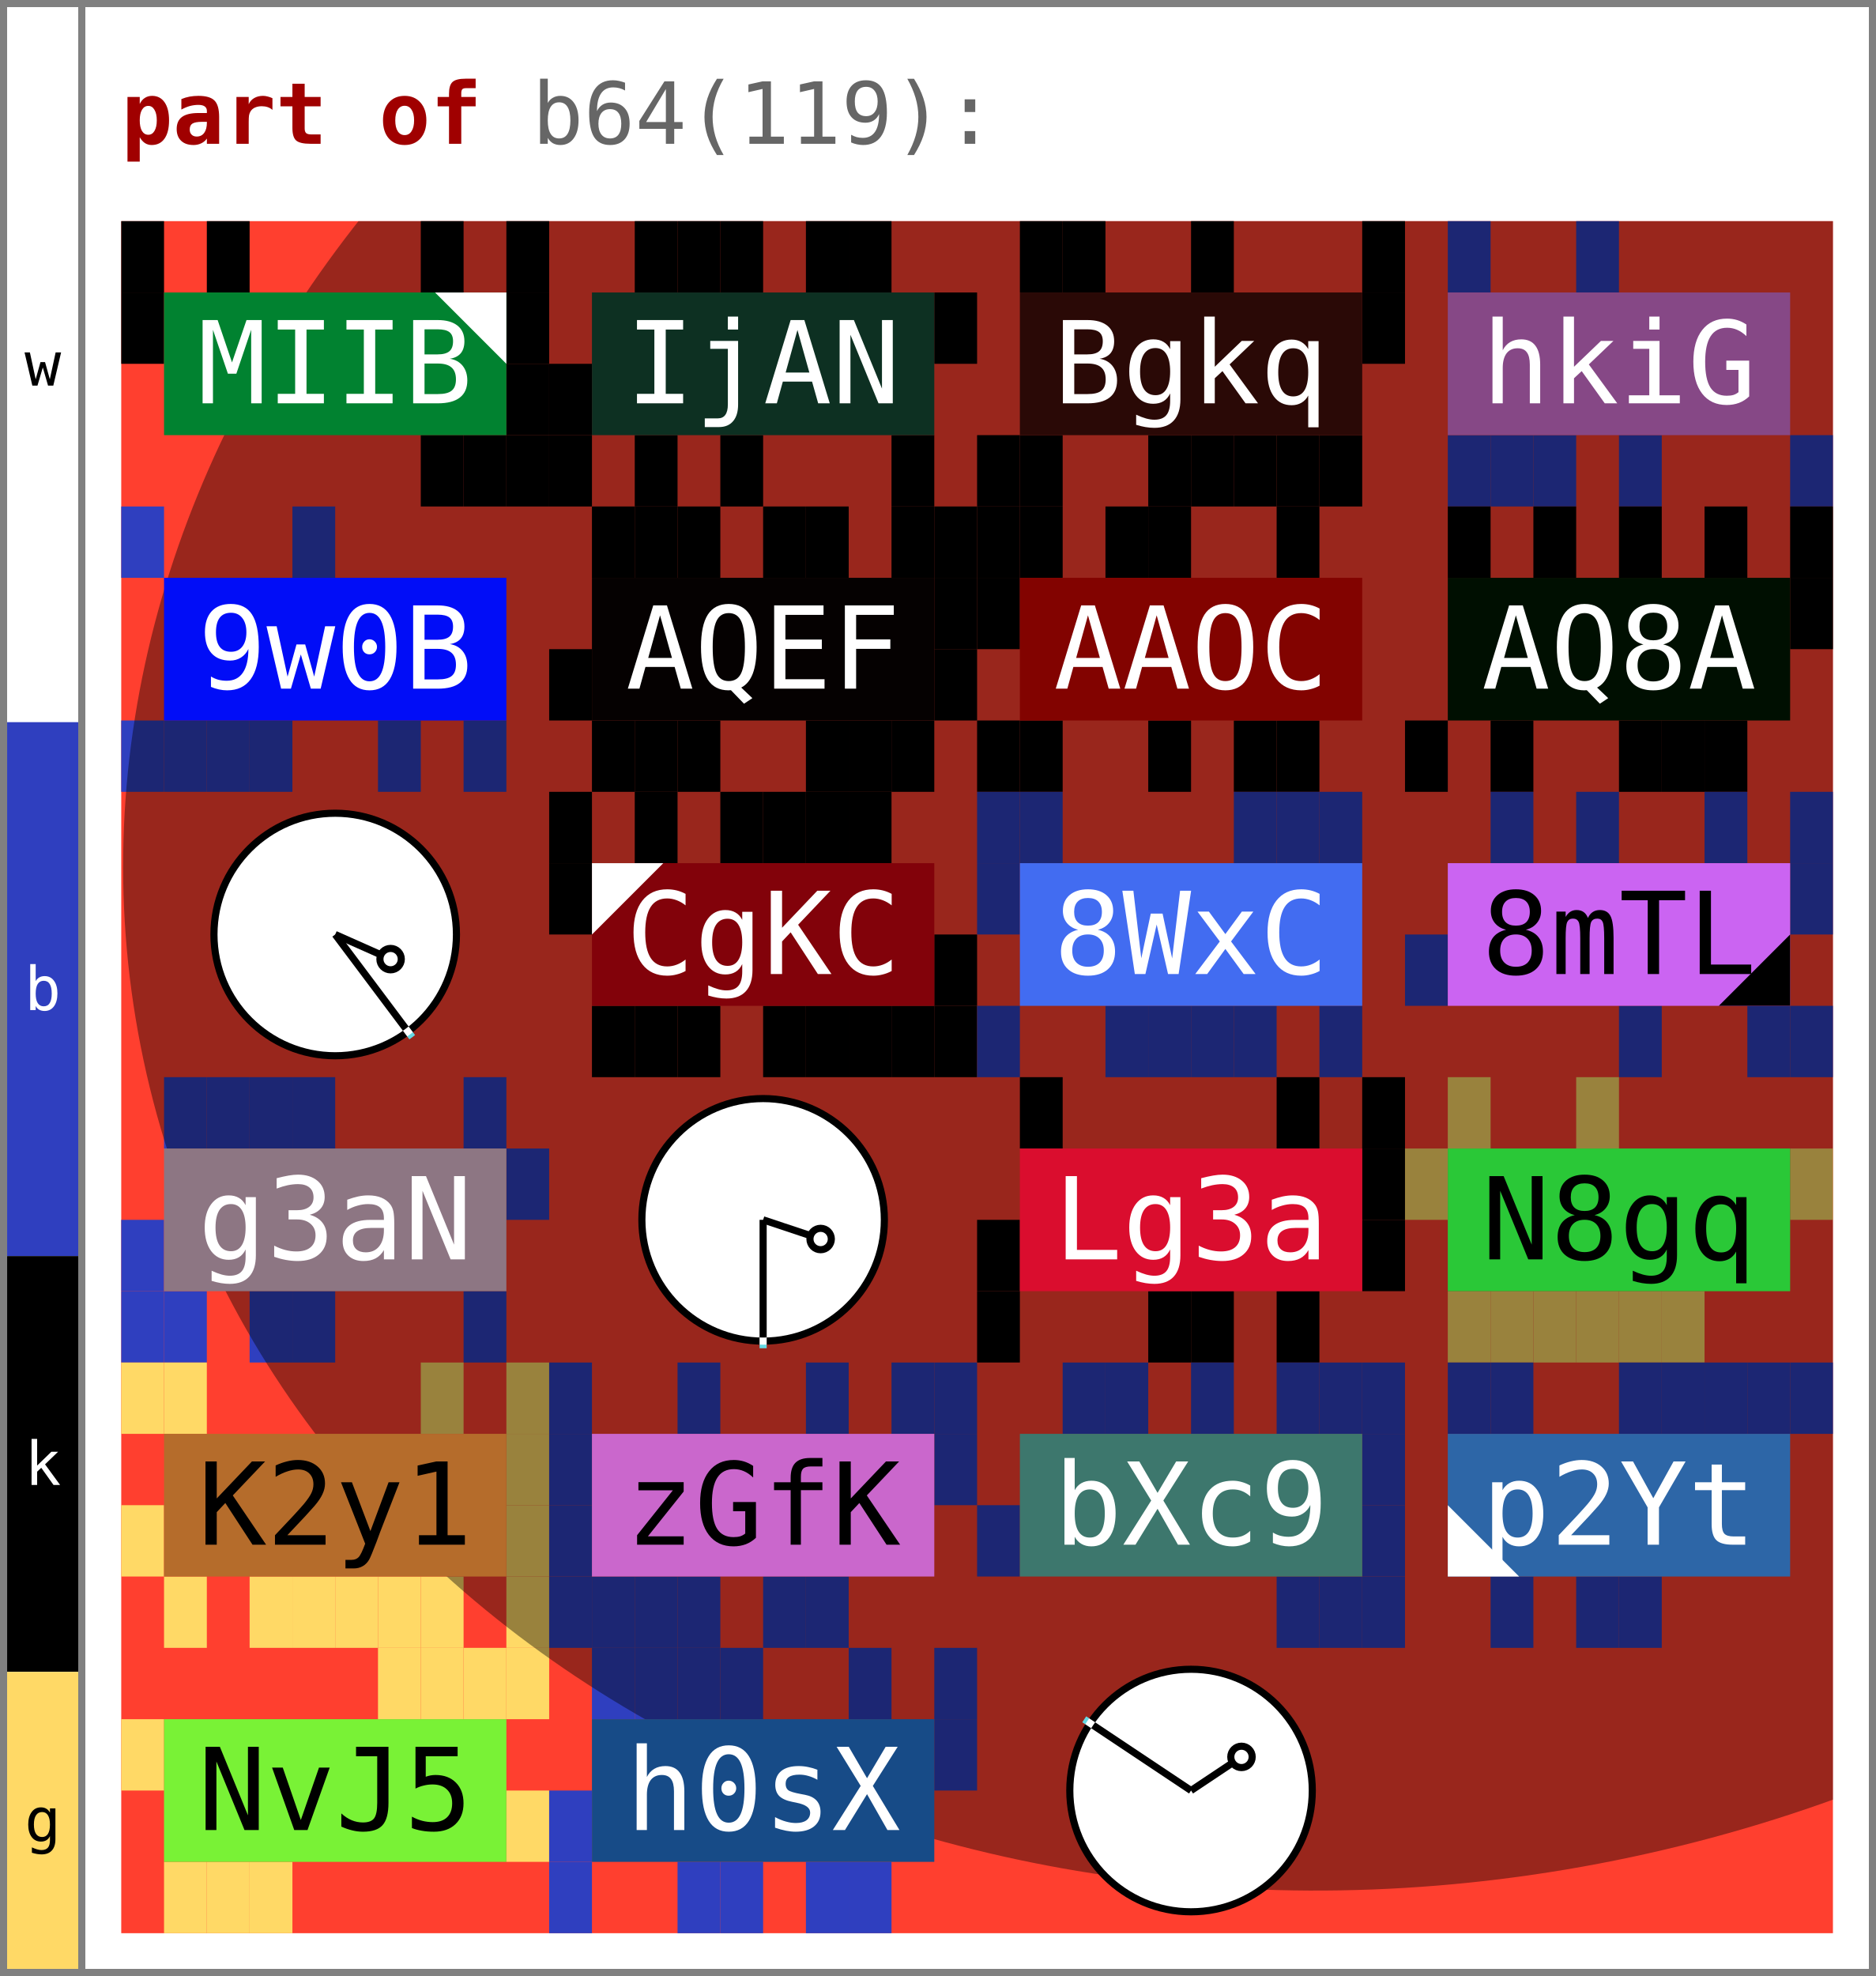
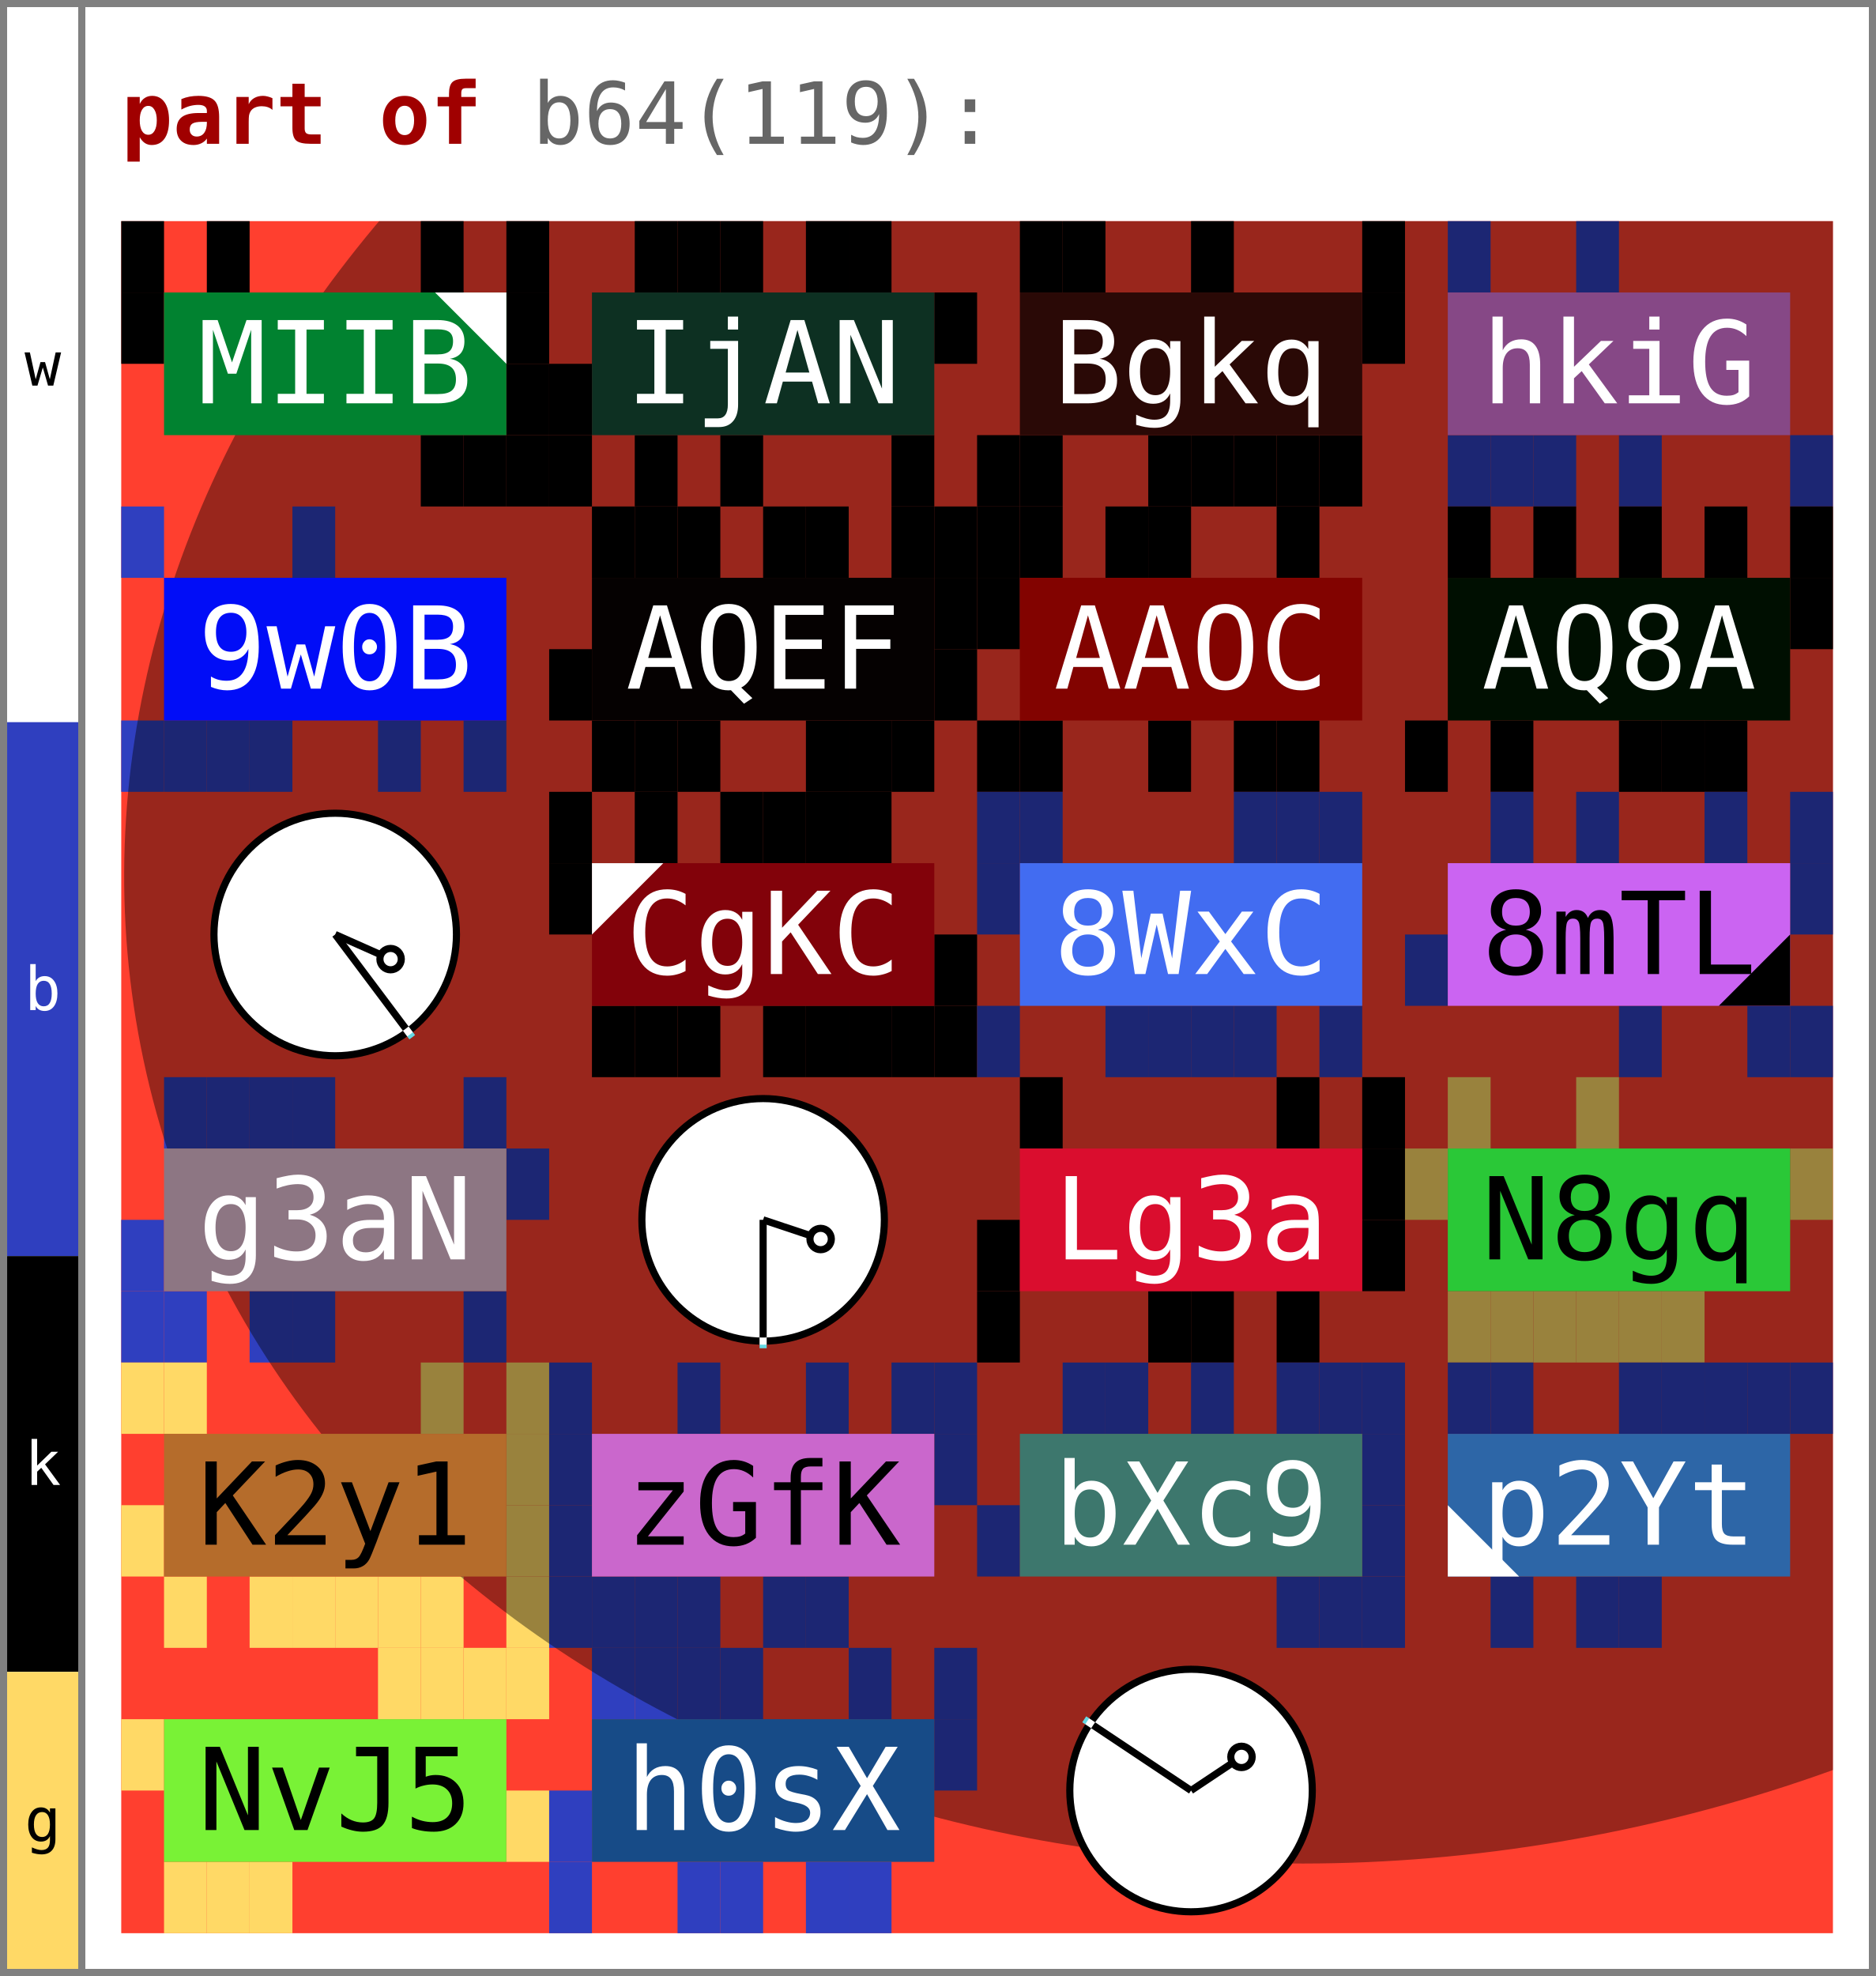
- <svg xmlns="http://www.w3.org/2000/svg" width="263.0" height="277.0" viewBox="0 0 263.0 277.0" data-entviz-version="v5" data-input-bytes="119" data-cols="4" data-rows="6" data-truncated="true">
+ <svg xmlns="http://www.w3.org/2000/svg" width="263.0" height="277.0" viewBox="0 0 263.0 277.0" data-entviz-version="v5" data-entviz-lib="0.5.0" data-input-bytes="119" data-cols="4" data-rows="6" data-truncated="true">
  <defs>
    <clipPath id="grid-clip-807e856a24dc33e6-4x6">
      <rect x="17.0" y="31.0" width="240.0" height="240.0" />
    </clipPath>
  </defs>
  <rect x="0" y="0" width="263.0" height="277.0" fill="#ffffff" />
  <g data-channel="grid">
    <rect x="17.0" y="31.0" width="240.0" height="240.0" fill="#ff3f2f" />
    <g>
      <rect x="17.0" y="31.0" width="6.0" height="10.0" fill="#000000" />
      <rect x="29.0" y="31.0" width="6.0" height="10.0" fill="#000000" />
      <rect x="59.0" y="31.0" width="6.0" height="10.0" fill="#000000" />
      <rect x="71.0" y="31.0" width="6.0" height="10.0" fill="#000000" />
      <rect x="71.0" y="41.0" width="6.0" height="10.0" fill="#000000" />
      <rect x="71.0" y="51.0" width="6.0" height="10.0" fill="#000000" />
      <rect x="71.0" y="61.0" width="6.0" height="10.0" fill="#000000" />
      <rect x="65.0" y="61.0" width="6.0" height="10.0" fill="#000000" />
      <rect x="59.0" y="61.0" width="6.0" height="10.0" fill="#000000" />
      <rect x="17.0" y="41.0" width="6.0" height="10.0" fill="#000000" />
      <rect x="89.0" y="31.0" width="6.0" height="10.0" fill="#000000" />
      <rect x="95.0" y="31.0" width="6.0" height="10.0" fill="#000000" />
      <rect x="101.0" y="31.0" width="6.0" height="10.0" fill="#000000" />
      <rect x="113.0" y="31.0" width="6.0" height="10.0" fill="#000000" />
      <rect x="119.0" y="31.0" width="6.0" height="10.0" fill="#000000" />
      <rect x="131.0" y="41.0" width="6.0" height="10.0" fill="#000000" />
      <rect x="125.0" y="61.0" width="6.0" height="10.0" fill="#000000" />
      <rect x="101.0" y="61.0" width="6.0" height="10.0" fill="#000000" />
      <rect x="89.0" y="61.0" width="6.0" height="10.0" fill="#000000" />
      <rect x="77.0" y="61.0" width="6.0" height="10.0" fill="#000000" />
      <rect x="77.0" y="51.0" width="6.0" height="10.0" fill="#000000" />
      <rect x="143.0" y="31.0" width="6.0" height="10.0" fill="#000000" />
      <rect x="149.0" y="31.0" width="6.0" height="10.0" fill="#000000" />
      <rect x="167.0" y="31.0" width="6.0" height="10.0" fill="#000000" />
      <rect x="191.0" y="31.0" width="6.0" height="10.0" fill="#000000" />
      <rect x="191.0" y="41.0" width="6.0" height="10.0" fill="#000000" />
      <rect x="185.0" y="61.0" width="6.0" height="10.0" fill="#000000" />
      <rect x="179.0" y="61.0" width="6.0" height="10.0" fill="#000000" />
      <rect x="173.0" y="61.0" width="6.0" height="10.0" fill="#000000" />
      <rect x="167.0" y="61.0" width="6.0" height="10.0" fill="#000000" />
      <rect x="161.0" y="61.0" width="6.0" height="10.0" fill="#000000" />
      <rect x="143.0" y="61.0" width="6.0" height="10.0" fill="#000000" />
      <rect x="137.0" y="61.0" width="6.0" height="10.0" fill="#000000" />
      <rect x="203.0" y="31.0" width="6.0" height="10.0" fill="#2f3fbf" />
      <rect x="221.0" y="31.0" width="6.0" height="10.0" fill="#2f3fbf" />
      <rect x="251.0" y="61.0" width="6.0" height="10.0" fill="#2f3fbf" />
      <rect x="227.0" y="61.0" width="6.0" height="10.0" fill="#2f3fbf" />
      <rect x="215.0" y="61.0" width="6.0" height="10.0" fill="#2f3fbf" />
      <rect x="209.0" y="61.0" width="6.0" height="10.0" fill="#2f3fbf" />
      <rect x="203.0" y="61.0" width="6.0" height="10.0" fill="#2f3fbf" />
      <rect x="17.0" y="71.0" width="6.0" height="10.0" fill="#2f3fbf" />
      <rect x="41.0" y="71.0" width="6.0" height="10.0" fill="#2f3fbf" />
      <rect x="65.0" y="101.0" width="6.0" height="10.0" fill="#2f3fbf" />
      <rect x="53.0" y="101.0" width="6.0" height="10.0" fill="#2f3fbf" />
      <rect x="35.0" y="101.0" width="6.0" height="10.0" fill="#2f3fbf" />
      <rect x="29.0" y="101.0" width="6.0" height="10.0" fill="#2f3fbf" />
      <rect x="23.0" y="101.0" width="6.0" height="10.0" fill="#2f3fbf" />
      <rect x="17.0" y="101.0" width="6.0" height="10.0" fill="#2f3fbf" />
      <rect x="83.0" y="71.0" width="6.0" height="10.0" fill="#000000" />
      <rect x="89.0" y="71.0" width="6.0" height="10.0" fill="#000000" />
      <rect x="95.0" y="71.0" width="6.0" height="10.0" fill="#000000" />
      <rect x="107.0" y="71.0" width="6.0" height="10.0" fill="#000000" />
      <rect x="113.0" y="71.0" width="6.0" height="10.0" fill="#000000" />
      <rect x="125.0" y="71.0" width="6.0" height="10.0" fill="#000000" />
      <rect x="131.0" y="71.0" width="6.0" height="10.0" fill="#000000" />
      <rect x="131.0" y="81.0" width="6.0" height="10.0" fill="#000000" />
      <rect x="131.0" y="91.0" width="6.0" height="10.0" fill="#000000" />
      <rect x="125.0" y="101.0" width="6.0" height="10.0" fill="#000000" />
      <rect x="119.0" y="101.0" width="6.0" height="10.0" fill="#000000" />
      <rect x="113.0" y="101.0" width="6.0" height="10.0" fill="#000000" />
      <rect x="95.0" y="101.0" width="6.0" height="10.0" fill="#000000" />
      <rect x="89.0" y="101.0" width="6.0" height="10.0" fill="#000000" />
      <rect x="83.0" y="101.0" width="6.0" height="10.0" fill="#000000" />
      <rect x="77.0" y="91.0" width="6.0" height="10.0" fill="#000000" />
      <rect x="137.0" y="71.0" width="6.0" height="10.0" fill="#000000" />
      <rect x="143.0" y="71.0" width="6.0" height="10.0" fill="#000000" />
      <rect x="155.0" y="71.0" width="6.0" height="10.0" fill="#000000" />
      <rect x="161.0" y="71.0" width="6.0" height="10.0" fill="#000000" />
      <rect x="179.0" y="71.0" width="6.0" height="10.0" fill="#000000" />
      <rect x="179.0" y="101.0" width="6.0" height="10.0" fill="#000000" />
      <rect x="173.0" y="101.0" width="6.0" height="10.0" fill="#000000" />
      <rect x="161.0" y="101.0" width="6.0" height="10.0" fill="#000000" />
      <rect x="143.0" y="101.0" width="6.0" height="10.0" fill="#000000" />
      <rect x="137.0" y="101.0" width="6.0" height="10.0" fill="#000000" />
      <rect x="137.0" y="81.0" width="6.0" height="10.0" fill="#000000" />
      <rect x="203.0" y="71.0" width="6.0" height="10.0" fill="#000000" />
      <rect x="215.0" y="71.0" width="6.0" height="10.0" fill="#000000" />
      <rect x="227.0" y="71.0" width="6.0" height="10.0" fill="#000000" />
      <rect x="239.0" y="71.0" width="6.0" height="10.0" fill="#000000" />
      <rect x="251.0" y="71.0" width="6.0" height="10.0" fill="#000000" />
      <rect x="251.0" y="81.0" width="6.0" height="10.0" fill="#000000" />
      <rect x="239.0" y="101.0" width="6.0" height="10.0" fill="#000000" />
      <rect x="233.0" y="101.0" width="6.0" height="10.0" fill="#000000" />
      <rect x="227.0" y="101.0" width="6.0" height="10.0" fill="#000000" />
      <rect x="209.0" y="101.0" width="6.0" height="10.0" fill="#000000" />
      <rect x="197.0" y="101.0" width="6.0" height="10.0" fill="#000000" />
      <rect x="77.0" y="111.0" width="6.0" height="10.0" fill="#000000" />
      <rect x="89.0" y="111.0" width="6.0" height="10.0" fill="#000000" />
      <rect x="101.0" y="111.0" width="6.0" height="10.0" fill="#000000" />
      <rect x="107.0" y="111.0" width="6.0" height="10.0" fill="#000000" />
      <rect x="113.0" y="111.0" width="6.0" height="10.0" fill="#000000" />
      <rect x="119.0" y="111.0" width="6.0" height="10.0" fill="#000000" />
      <rect x="131.0" y="131.0" width="6.0" height="10.0" fill="#000000" />
      <rect x="131.0" y="141.0" width="6.0" height="10.0" fill="#000000" />
      <rect x="125.0" y="141.0" width="6.0" height="10.0" fill="#000000" />
      <rect x="119.0" y="141.0" width="6.0" height="10.0" fill="#000000" />
      <rect x="113.0" y="141.0" width="6.0" height="10.0" fill="#000000" />
      <rect x="107.0" y="141.0" width="6.0" height="10.0" fill="#000000" />
      <rect x="95.0" y="141.0" width="6.0" height="10.0" fill="#000000" />
      <rect x="89.0" y="141.0" width="6.0" height="10.0" fill="#000000" />
      <rect x="83.0" y="141.0" width="6.0" height="10.0" fill="#000000" />
      <rect x="77.0" y="121.0" width="6.0" height="10.0" fill="#000000" />
      <rect x="137.0" y="111.0" width="6.0" height="10.0" fill="#2f3fbf" />
      <rect x="143.0" y="111.0" width="6.0" height="10.0" fill="#2f3fbf" />
      <rect x="173.0" y="111.0" width="6.0" height="10.0" fill="#2f3fbf" />
      <rect x="179.0" y="111.0" width="6.0" height="10.0" fill="#2f3fbf" />
      <rect x="185.0" y="111.0" width="6.0" height="10.0" fill="#2f3fbf" />
      <rect x="185.0" y="141.0" width="6.0" height="10.0" fill="#2f3fbf" />
      <rect x="173.0" y="141.0" width="6.0" height="10.0" fill="#2f3fbf" />
      <rect x="167.0" y="141.0" width="6.0" height="10.0" fill="#2f3fbf" />
      <rect x="161.0" y="141.0" width="6.0" height="10.0" fill="#2f3fbf" />
      <rect x="155.0" y="141.0" width="6.0" height="10.0" fill="#2f3fbf" />
      <rect x="137.0" y="141.0" width="6.0" height="10.0" fill="#2f3fbf" />
      <rect x="137.0" y="121.0" width="6.0" height="10.0" fill="#2f3fbf" />
      <rect x="209.0" y="111.0" width="6.0" height="10.0" fill="#2f3fbf" />
      <rect x="221.0" y="111.0" width="6.0" height="10.0" fill="#2f3fbf" />
      <rect x="239.0" y="111.0" width="6.0" height="10.0" fill="#2f3fbf" />
      <rect x="251.0" y="111.0" width="6.0" height="10.0" fill="#2f3fbf" />
      <rect x="251.0" y="121.0" width="6.0" height="10.0" fill="#2f3fbf" />
      <rect x="251.0" y="141.0" width="6.0" height="10.0" fill="#2f3fbf" />
      <rect x="245.0" y="141.0" width="6.0" height="10.0" fill="#2f3fbf" />
      <rect x="227.0" y="141.0" width="6.0" height="10.0" fill="#2f3fbf" />
      <rect x="197.0" y="131.0" width="6.0" height="10.0" fill="#2f3fbf" />
      <rect x="23.0" y="151.0" width="6.0" height="10.0" fill="#2f3fbf" />
      <rect x="29.0" y="151.0" width="6.0" height="10.0" fill="#2f3fbf" />
      <rect x="35.0" y="151.0" width="6.0" height="10.0" fill="#2f3fbf" />
      <rect x="41.0" y="151.0" width="6.0" height="10.0" fill="#2f3fbf" />
      <rect x="65.0" y="151.0" width="6.0" height="10.0" fill="#2f3fbf" />
      <rect x="71.0" y="161.0" width="6.0" height="10.0" fill="#2f3fbf" />
      <rect x="65.0" y="181.0" width="6.0" height="10.0" fill="#2f3fbf" />
      <rect x="41.0" y="181.0" width="6.0" height="10.0" fill="#2f3fbf" />
      <rect x="35.0" y="181.0" width="6.0" height="10.0" fill="#2f3fbf" />
      <rect x="23.0" y="181.0" width="6.0" height="10.0" fill="#2f3fbf" />
      <rect x="17.0" y="181.0" width="6.0" height="10.0" fill="#2f3fbf" />
      <rect x="17.0" y="171.0" width="6.0" height="10.0" fill="#2f3fbf" />
      <rect x="143.0" y="151.0" width="6.0" height="10.0" fill="#000000" />
      <rect x="179.0" y="151.0" width="6.0" height="10.0" fill="#000000" />
      <rect x="191.0" y="151.0" width="6.0" height="10.0" fill="#000000" />
      <rect x="191.0" y="161.0" width="6.0" height="10.0" fill="#000000" />
      <rect x="191.0" y="171.0" width="6.0" height="10.0" fill="#000000" />
      <rect x="179.0" y="181.0" width="6.0" height="10.0" fill="#000000" />
      <rect x="167.0" y="181.0" width="6.0" height="10.0" fill="#000000" />
      <rect x="161.0" y="181.0" width="6.0" height="10.0" fill="#000000" />
      <rect x="137.0" y="181.0" width="6.0" height="10.0" fill="#000000" />
      <rect x="137.0" y="171.0" width="6.0" height="10.0" fill="#000000" />
      <rect x="203.0" y="151.0" width="6.0" height="10.0" fill="#ffd966" />
      <rect x="221.0" y="151.0" width="6.0" height="10.0" fill="#ffd966" />
      <rect x="251.0" y="161.0" width="6.0" height="10.0" fill="#ffd966" />
      <rect x="233.0" y="181.0" width="6.0" height="10.0" fill="#ffd966" />
      <rect x="227.0" y="181.0" width="6.0" height="10.0" fill="#ffd966" />
      <rect x="221.0" y="181.0" width="6.0" height="10.0" fill="#ffd966" />
      <rect x="215.0" y="181.0" width="6.0" height="10.0" fill="#ffd966" />
      <rect x="209.0" y="181.0" width="6.0" height="10.0" fill="#ffd966" />
      <rect x="203.0" y="181.0" width="6.0" height="10.0" fill="#ffd966" />
      <rect x="197.0" y="161.0" width="6.0" height="10.0" fill="#ffd966" />
      <rect x="17.0" y="191.0" width="6.0" height="10.0" fill="#ffd966" />
      <rect x="23.0" y="191.0" width="6.0" height="10.0" fill="#ffd966" />
      <rect x="59.0" y="191.0" width="6.0" height="10.0" fill="#ffd966" />
      <rect x="71.0" y="191.0" width="6.0" height="10.0" fill="#ffd966" />
      <rect x="71.0" y="201.0" width="6.0" height="10.0" fill="#ffd966" />
      <rect x="71.0" y="211.0" width="6.0" height="10.0" fill="#ffd966" />
      <rect x="71.0" y="221.0" width="6.0" height="10.0" fill="#ffd966" />
      <rect x="59.0" y="221.0" width="6.0" height="10.0" fill="#ffd966" />
      <rect x="53.0" y="221.0" width="6.0" height="10.0" fill="#ffd966" />
      <rect x="47.0" y="221.0" width="6.0" height="10.0" fill="#ffd966" />
      <rect x="41.0" y="221.0" width="6.0" height="10.0" fill="#ffd966" />
      <rect x="35.0" y="221.0" width="6.0" height="10.0" fill="#ffd966" />
      <rect x="23.0" y="221.0" width="6.0" height="10.0" fill="#ffd966" />
      <rect x="17.0" y="211.0" width="6.0" height="10.0" fill="#ffd966" />
      <rect x="77.0" y="191.0" width="6.0" height="10.0" fill="#2f3fbf" />
      <rect x="95.0" y="191.0" width="6.0" height="10.0" fill="#2f3fbf" />
      <rect x="113.0" y="191.0" width="6.0" height="10.0" fill="#2f3fbf" />
      <rect x="125.0" y="191.0" width="6.0" height="10.0" fill="#2f3fbf" />
      <rect x="131.0" y="191.0" width="6.0" height="10.0" fill="#2f3fbf" />
      <rect x="131.0" y="201.0" width="6.0" height="10.0" fill="#2f3fbf" />
      <rect x="113.0" y="221.0" width="6.0" height="10.0" fill="#2f3fbf" />
      <rect x="107.0" y="221.0" width="6.0" height="10.0" fill="#2f3fbf" />
      <rect x="95.0" y="221.0" width="6.0" height="10.0" fill="#2f3fbf" />
      <rect x="89.0" y="221.0" width="6.0" height="10.0" fill="#2f3fbf" />
      <rect x="83.0" y="221.0" width="6.0" height="10.0" fill="#2f3fbf" />
      <rect x="77.0" y="221.0" width="6.0" height="10.0" fill="#2f3fbf" />
      <rect x="77.0" y="211.0" width="6.0" height="10.0" fill="#2f3fbf" />
      <rect x="77.0" y="201.0" width="6.0" height="10.0" fill="#2f3fbf" />
      <rect x="149.0" y="191.0" width="6.0" height="10.0" fill="#2f3fbf" />
      <rect x="155.0" y="191.0" width="6.0" height="10.0" fill="#2f3fbf" />
      <rect x="167.0" y="191.0" width="6.0" height="10.0" fill="#2f3fbf" />
      <rect x="179.0" y="191.0" width="6.0" height="10.0" fill="#2f3fbf" />
      <rect x="185.0" y="191.0" width="6.0" height="10.0" fill="#2f3fbf" />
      <rect x="191.0" y="191.0" width="6.0" height="10.0" fill="#2f3fbf" />
      <rect x="191.0" y="201.0" width="6.0" height="10.0" fill="#2f3fbf" />
      <rect x="191.0" y="211.0" width="6.0" height="10.0" fill="#2f3fbf" />
      <rect x="191.0" y="221.0" width="6.0" height="10.0" fill="#2f3fbf" />
      <rect x="185.0" y="221.0" width="6.0" height="10.0" fill="#2f3fbf" />
      <rect x="179.0" y="221.0" width="6.0" height="10.0" fill="#2f3fbf" />
      <rect x="137.0" y="211.0" width="6.0" height="10.0" fill="#2f3fbf" />
      <rect x="203.0" y="191.0" width="6.0" height="10.0" fill="#2f3fbf" />
      <rect x="209.0" y="191.0" width="6.0" height="10.0" fill="#2f3fbf" />
      <rect x="227.0" y="191.0" width="6.0" height="10.0" fill="#2f3fbf" />
      <rect x="233.0" y="191.0" width="6.0" height="10.0" fill="#2f3fbf" />
      <rect x="239.0" y="191.0" width="6.0" height="10.0" fill="#2f3fbf" />
      <rect x="245.0" y="191.0" width="6.0" height="10.0" fill="#2f3fbf" />
      <rect x="251.0" y="191.0" width="6.0" height="10.0" fill="#2f3fbf" />
      <rect x="227.0" y="221.0" width="6.0" height="10.0" fill="#2f3fbf" />
      <rect x="221.0" y="221.0" width="6.0" height="10.0" fill="#2f3fbf" />
      <rect x="209.0" y="221.0" width="6.0" height="10.0" fill="#2f3fbf" />
      <rect x="53.0" y="231.0" width="6.0" height="10.0" fill="#ffd966" />
      <rect x="59.0" y="231.0" width="6.0" height="10.0" fill="#ffd966" />
      <rect x="65.0" y="231.0" width="6.0" height="10.0" fill="#ffd966" />
      <rect x="71.0" y="231.0" width="6.0" height="10.0" fill="#ffd966" />
      <rect x="71.0" y="251.0" width="6.0" height="10.0" fill="#ffd966" />
      <rect x="35.0" y="261.0" width="6.0" height="10.0" fill="#ffd966" />
      <rect x="29.0" y="261.0" width="6.0" height="10.0" fill="#ffd966" />
      <rect x="23.0" y="261.0" width="6.0" height="10.0" fill="#ffd966" />
      <rect x="17.0" y="241.0" width="6.0" height="10.0" fill="#ffd966" />
      <rect x="83.0" y="231.0" width="6.0" height="10.0" fill="#2f3fbf" />
      <rect x="89.0" y="231.0" width="6.0" height="10.0" fill="#2f3fbf" />
      <rect x="95.0" y="231.0" width="6.0" height="10.0" fill="#2f3fbf" />
      <rect x="101.0" y="231.0" width="6.0" height="10.0" fill="#2f3fbf" />
      <rect x="119.0" y="231.0" width="6.0" height="10.0" fill="#2f3fbf" />
      <rect x="131.0" y="231.0" width="6.0" height="10.0" fill="#2f3fbf" />
      <rect x="131.0" y="241.0" width="6.0" height="10.0" fill="#2f3fbf" />
      <rect x="119.0" y="261.0" width="6.0" height="10.0" fill="#2f3fbf" />
      <rect x="113.0" y="261.0" width="6.0" height="10.0" fill="#2f3fbf" />
      <rect x="101.0" y="261.0" width="6.0" height="10.0" fill="#2f3fbf" />
      <rect x="95.0" y="261.0" width="6.0" height="10.0" fill="#2f3fbf" />
      <rect x="77.0" y="261.0" width="6.0" height="10.0" fill="#2f3fbf" />
      <rect x="77.0" y="251.0" width="6.0" height="10.0" fill="#2f3fbf" />
    </g>
-     <g clip-path="url(#grid-clip-807e856a24dc33e6-4x6)" data-channel="ellipse" data-ellipse-anchor-x="197.0" data-ellipse-anchor-y="111.0" data-ellipse-rx="180.8318915758459" data-ellipse-ry="152.66551326067673" data-ellipse-rotation-deg="168.0">
-       <ellipse cx="197.0" cy="111.0" rx="180.832" ry="152.666" transform="rotate(168.0 197.0 111.0)" fill="#000000" fill-opacity="0.4" />
+     <g clip-path="url(#grid-clip-807e856a24dc33e6-4x6)" data-channel="ellipse" data-ellipse-anchor-x="197.0" data-ellipse-anchor-y="111.0" data-ellipse-rx="180.8318915758459" data-ellipse-ry="148.66551326067673" data-ellipse-rotation-deg="168.0">
+       <ellipse cx="197.0" cy="111.0" rx="180.832" ry="148.666" transform="rotate(168.0 197.0 111.0)" fill="#000000" fill-opacity="0.4" />
    </g>
    <g>
      <g data-channel="cell" data-cell-index="0" data-cell-row="0" data-cell-col="0" data-cell-quartile="2">
        <rect x="23.0" y="41.0" width="48.0" height="20.0" fill="#018230" />
        <text x="47.0" y="51.0" fill="#ffffff" style="font-family: &quot;DejaVu Sans Mono&quot;, &quot;Consolas&quot;, &quot;Menlo&quot;, &quot;Liberation Mono&quot;, monospace; font-size: 16.0px;" text-anchor="middle" dominant-baseline="central">MIIB</text>
        <polygon points="71.0,41.0 61.0,41.0 71.0,51.0" fill="#ffffff" />
      </g>
      <g data-channel="cell" data-cell-index="1" data-cell-row="0" data-cell-col="1">
        <rect x="83.0" y="41.0" width="48.0" height="20.0" fill="#0d3022" />
        <text x="107.0" y="51.0" fill="#ffffff" style="font-family: &quot;DejaVu Sans Mono&quot;, &quot;Consolas&quot;, &quot;Menlo&quot;, &quot;Liberation Mono&quot;, monospace; font-size: 16.0px;" text-anchor="middle" dominant-baseline="central">IjAN</text>
      </g>
      <g data-channel="cell" data-cell-index="2" data-cell-row="0" data-cell-col="2">
        <rect x="143.0" y="41.0" width="48.0" height="20.0" fill="#2a0906" />
        <text x="167.0" y="51.0" fill="#ffffff" style="font-family: &quot;DejaVu Sans Mono&quot;, &quot;Consolas&quot;, &quot;Menlo&quot;, &quot;Liberation Mono&quot;, monospace; font-size: 16.0px;" text-anchor="middle" dominant-baseline="central">Bgkq</text>
      </g>
      <g data-channel="cell" data-cell-index="3" data-cell-row="0" data-cell-col="3">
        <rect x="203.0" y="41.0" width="48.0" height="20.0" fill="#864886" />
        <text x="227.0" y="51.0" fill="#ffffff" style="font-family: &quot;DejaVu Sans Mono&quot;, &quot;Consolas&quot;, &quot;Menlo&quot;, &quot;Liberation Mono&quot;, monospace; font-size: 16.0px;" text-anchor="middle" dominant-baseline="central">hkiG</text>
      </g>
      <g data-channel="cell" data-cell-index="4" data-cell-row="1" data-cell-col="0">
        <rect x="23.0" y="81.0" width="48.0" height="20.0" fill="#010df7" />
        <text x="47.0" y="91.0" fill="#ffffff" style="font-family: &quot;DejaVu Sans Mono&quot;, &quot;Consolas&quot;, &quot;Menlo&quot;, &quot;Liberation Mono&quot;, monospace; font-size: 16.0px;" text-anchor="middle" dominant-baseline="central">9w0B</text>
      </g>
      <g data-channel="cell" data-cell-index="5" data-cell-row="1" data-cell-col="1">
        <rect x="83.0" y="81.0" width="48.0" height="20.0" fill="#050101" />
        <text x="107.0" y="91.0" fill="#ffffff" style="font-family: &quot;DejaVu Sans Mono&quot;, &quot;Consolas&quot;, &quot;Menlo&quot;, &quot;Liberation Mono&quot;, monospace; font-size: 16.0px;" text-anchor="middle" dominant-baseline="central">AQEF</text>
      </g>
      <g data-channel="cell" data-cell-index="6" data-cell-row="1" data-cell-col="2">
        <rect x="143.0" y="81.0" width="48.0" height="20.0" fill="#820300" />
        <text x="167.0" y="91.0" fill="#ffffff" style="font-family: &quot;DejaVu Sans Mono&quot;, &quot;Consolas&quot;, &quot;Menlo&quot;, &quot;Liberation Mono&quot;, monospace; font-size: 16.0px;" text-anchor="middle" dominant-baseline="central">AAOC</text>
      </g>
      <g data-channel="cell" data-cell-index="7" data-cell-row="1" data-cell-col="3">
        <rect x="203.0" y="81.0" width="48.0" height="20.0" fill="#000f01" />
        <text x="227.0" y="91.0" fill="#ffffff" style="font-family: &quot;DejaVu Sans Mono&quot;, &quot;Consolas&quot;, &quot;Menlo&quot;, &quot;Liberation Mono&quot;, monospace; font-size: 16.0px;" text-anchor="middle" dominant-baseline="central">AQ8A</text>
      </g>
      <g data-channel="cell" data-cell-index="8" data-cell-row="2" data-cell-col="0" data-cell-blank="true" data-cell-blank-marker="true">
        <circle cx="47.0" cy="131.0" r="17.0" fill="#ffffff" stroke="#000000" stroke-width="1" />
        <line x1="47.0" y1="131.0" x2="57.8" y2="145.4" stroke="#ffffff" style="mix-blend-mode: difference" stroke-width="1" />
        <line x1="47.0" y1="131.0" x2="54.767" y2="134.452" stroke="#000000" stroke-width="1" />
        <circle cx="54.767" cy="134.452" r="1.5" fill="#ffffff" stroke="#000000" stroke-width="1" />
      </g>
      <g data-channel="cell" data-cell-index="9" data-cell-row="2" data-cell-col="1" data-cell-quartile="1">
        <rect x="83.0" y="121.0" width="48.0" height="20.0" fill="#82020a" />
        <text x="107.0" y="131.0" fill="#ffffff" style="font-family: &quot;DejaVu Sans Mono&quot;, &quot;Consolas&quot;, &quot;Menlo&quot;, &quot;Liberation Mono&quot;, monospace; font-size: 16.0px;" text-anchor="middle" dominant-baseline="central">CgKC</text>
        <polygon points="83.0,121.0 93.0,121.0 83.0,131.0" fill="#ffffff" />
      </g>
      <g data-channel="cell" data-cell-index="10" data-cell-row="2" data-cell-col="2">
        <rect x="143.0" y="121.0" width="48.0" height="20.0" fill="#426cf1" />
        <text x="167.0" y="131.0" fill="#ffffff" style="font-family: &quot;DejaVu Sans Mono&quot;, &quot;Consolas&quot;, &quot;Menlo&quot;, &quot;Liberation Mono&quot;, monospace; font-size: 16.0px;" text-anchor="middle" dominant-baseline="central">8WxC</text>
      </g>
      <g data-channel="cell" data-cell-index="11" data-cell-row="2" data-cell-col="3" data-cell-quartile="3">
        <rect x="203.0" y="121.0" width="48.0" height="20.0" fill="#cb64f2" />
        <text x="227.0" y="131.0" fill="#000000" style="font-family: &quot;DejaVu Sans Mono&quot;, &quot;Consolas&quot;, &quot;Menlo&quot;, &quot;Liberation Mono&quot;, monospace; font-size: 16.0px;" text-anchor="middle" dominant-baseline="central">8mTL</text>
        <polygon points="251.0,141.0 251.0,131.0 241.0,141.0" fill="#000000" />
      </g>
      <g data-channel="cell" data-cell-index="12" data-cell-row="3" data-cell-col="0">
        <rect x="23.0" y="161.0" width="48.0" height="20.0" fill="#8d7683" />
        <text x="47.0" y="171.0" fill="#ffffff" style="font-family: &quot;DejaVu Sans Mono&quot;, &quot;Consolas&quot;, &quot;Menlo&quot;, &quot;Liberation Mono&quot;, monospace; font-size: 16.0px;" text-anchor="middle" dominant-baseline="central">g3aN</text>
      </g>
      <g data-channel="cell" data-cell-index="13" data-cell-row="3" data-cell-col="1" data-cell-blank="true" data-cell-blank-marker="true">
        <circle cx="107.0" cy="171.0" r="17.0" fill="#ffffff" stroke="#000000" stroke-width="1" />
        <line x1="107.0" y1="171.0" x2="107.0" y2="189.0" stroke="#ffffff" style="mix-blend-mode: difference" stroke-width="1" />
        <line x1="107.0" y1="171.0" x2="115.064" y2="173.688" stroke="#000000" stroke-width="1" />
        <circle cx="115.064" cy="173.688" r="1.5" fill="#ffffff" stroke="#000000" stroke-width="1" />
      </g>
      <g data-channel="cell" data-cell-index="14" data-cell-row="3" data-cell-col="2">
        <rect x="143.0" y="161.0" width="48.0" height="20.0" fill="#da0d2e" />
        <text x="167.0" y="171.0" fill="#ffffff" style="font-family: &quot;DejaVu Sans Mono&quot;, &quot;Consolas&quot;, &quot;Menlo&quot;, &quot;Liberation Mono&quot;, monospace; font-size: 16.0px;" text-anchor="middle" dominant-baseline="central">Lg3a</text>
      </g>
      <g data-channel="cell" data-cell-index="15" data-cell-row="3" data-cell-col="3">
        <rect x="203.0" y="161.0" width="48.0" height="20.0" fill="#2ac837" />
        <text x="227.0" y="171.0" fill="#000000" style="font-family: &quot;DejaVu Sans Mono&quot;, &quot;Consolas&quot;, &quot;Menlo&quot;, &quot;Liberation Mono&quot;, monospace; font-size: 16.0px;" text-anchor="middle" dominant-baseline="central">N8gq</text>
      </g>
      <g data-channel="cell" data-cell-index="16" data-cell-row="4" data-cell-col="0">
        <rect x="23.0" y="201.0" width="48.0" height="20.0" fill="#b56c2b" />
        <text x="47.0" y="211.0" fill="#000000" style="font-family: &quot;DejaVu Sans Mono&quot;, &quot;Consolas&quot;, &quot;Menlo&quot;, &quot;Liberation Mono&quot;, monospace; font-size: 16.0px;" text-anchor="middle" dominant-baseline="central">K2y1</text>
      </g>
      <g data-channel="cell" data-cell-index="17" data-cell-row="4" data-cell-col="1">
        <rect x="83.0" y="201.0" width="48.0" height="20.0" fill="#ca67cc" />
        <text x="107.0" y="211.0" fill="#000000" style="font-family: &quot;DejaVu Sans Mono&quot;, &quot;Consolas&quot;, &quot;Menlo&quot;, &quot;Liberation Mono&quot;, monospace; font-size: 16.0px;" text-anchor="middle" dominant-baseline="central">zGfK</text>
      </g>
      <g data-channel="cell" data-cell-index="18" data-cell-row="4" data-cell-col="2">
        <rect x="143.0" y="201.0" width="48.0" height="20.0" fill="#3d776d" />
        <text x="167.0" y="211.0" fill="#ffffff" style="font-family: &quot;DejaVu Sans Mono&quot;, &quot;Consolas&quot;, &quot;Menlo&quot;, &quot;Liberation Mono&quot;, monospace; font-size: 16.0px;" text-anchor="middle" dominant-baseline="central">bXc9</text>
      </g>
      <g data-channel="cell" data-cell-index="19" data-cell-row="4" data-cell-col="3" data-cell-quartile="4">
        <rect x="203.0" y="201.0" width="48.0" height="20.0" fill="#2d66a7" />
        <text x="227.0" y="211.0" fill="#ffffff" style="font-family: &quot;DejaVu Sans Mono&quot;, &quot;Consolas&quot;, &quot;Menlo&quot;, &quot;Liberation Mono&quot;, monospace; font-size: 16.0px;" text-anchor="middle" dominant-baseline="central">p2Yt</text>
        <polygon points="203.0,221.0 203.0,211.0 213.0,221.0" fill="#ffffff" />
      </g>
      <g data-channel="cell" data-cell-index="20" data-cell-row="5" data-cell-col="0">
        <rect x="23.0" y="241.0" width="48.0" height="20.0" fill="#79f236" />
        <text x="47.0" y="251.0" fill="#000000" style="font-family: &quot;DejaVu Sans Mono&quot;, &quot;Consolas&quot;, &quot;Menlo&quot;, &quot;Liberation Mono&quot;, monospace; font-size: 16.0px;" text-anchor="middle" dominant-baseline="central">NvJ5</text>
      </g>
      <g data-channel="cell" data-cell-index="21" data-cell-row="5" data-cell-col="1">
        <rect x="83.0" y="241.0" width="48.0" height="20.0" fill="#174b87" />
        <text x="107.0" y="251.0" fill="#ffffff" style="font-family: &quot;DejaVu Sans Mono&quot;, &quot;Consolas&quot;, &quot;Menlo&quot;, &quot;Liberation Mono&quot;, monospace; font-size: 16.0px;" text-anchor="middle" dominant-baseline="central">h0sX</text>
      </g>
      <g data-channel="cell" data-cell-index="22" data-cell-row="5" data-cell-col="2" data-cell-blank="true" data-cell-blank-marker="true">
        <circle cx="167.0" cy="251.0" r="17.0" fill="#ffffff" stroke="#000000" stroke-width="1" />
        <line x1="167.0" y1="251.0" x2="152.023" y2="241.015" stroke="#ffffff" style="mix-blend-mode: difference" stroke-width="1" />
        <line x1="167.0" y1="251.0" x2="174.072" y2="246.285" stroke="#000000" stroke-width="1" />
        <circle cx="174.072" cy="246.285" r="1.5" fill="#ffffff" stroke="#000000" stroke-width="1" />
      </g>
      <g data-channel="cell" data-cell-index="23" data-cell-row="5" data-cell-col="3" data-cell-blank="true" />
    </g>
  </g>
  <g data-channel="color-bar">
    <g data-color-bar-rank="0" data-color-bar-band="W">
      <rect x="1" y="1" width="10.0" height="100.234" fill="#ffffff" />
      <text x="6.0" y="51.117" fill="#000000" style="font-family: &quot;DejaVu Sans Mono&quot;, &quot;Consolas&quot;, &quot;Menlo&quot;, &quot;Liberation Mono&quot;, monospace; font-size: 8.5px;" text-anchor="middle" dominant-baseline="central" data-color-bar-letter="true">w</text>
    </g>
    <g data-color-bar-rank="1" data-color-bar-band="B">
      <rect x="1" y="101.234" width="10.0" height="74.844" fill="#2f3fbf" />
      <text x="6.0" y="138.656" fill="#ffffff" style="font-family: &quot;DejaVu Sans Mono&quot;, &quot;Consolas&quot;, &quot;Menlo&quot;, &quot;Liberation Mono&quot;, monospace; font-size: 8.5px;" text-anchor="middle" dominant-baseline="central" data-color-bar-letter="true">b</text>
    </g>
    <g data-color-bar-rank="2" data-color-bar-band="K">
      <rect x="1" y="176.079" width="10.0" height="58.284" fill="#000000" />
      <text x="6.0" y="205.221" fill="#ffffff" style="font-family: &quot;DejaVu Sans Mono&quot;, &quot;Consolas&quot;, &quot;Menlo&quot;, &quot;Liberation Mono&quot;, monospace; font-size: 8.5px;" text-anchor="middle" dominant-baseline="central" data-color-bar-letter="true">k</text>
    </g>
    <g data-color-bar-rank="3" data-color-bar-band="G">
      <rect x="1" y="234.363" width="10.0" height="41.637" fill="#ffd966" />
      <text x="6.0" y="255.181" fill="#000000" style="font-family: &quot;DejaVu Sans Mono&quot;, &quot;Consolas&quot;, &quot;Menlo&quot;, &quot;Liberation Mono&quot;, monospace; font-size: 8.5px;" text-anchor="middle" dominant-baseline="central" data-color-bar-letter="true">g</text>
    </g>
  </g>
  <g data-channel="label-top">
    <text x="17.0" y="16.0" fill="#a00000" style="font-family: &quot;DejaVu Sans Mono&quot;, &quot;Consolas&quot;, &quot;Menlo&quot;, &quot;Liberation Mono&quot;, monospace; font-size: 12.0px;" dominant-baseline="central" font-weight="bold">part of </text>
    <text x="74.6" y="16.0" fill="#666666" style="font-family: &quot;DejaVu Sans Mono&quot;, &quot;Consolas&quot;, &quot;Menlo&quot;, &quot;Liberation Mono&quot;, monospace; font-size: 12.0px;" dominant-baseline="central">b64(119):</text>
  </g>
  <line x1="0" y1="0.5" x2="263.0" y2="0.5" stroke="#808080" stroke-width="1" shape-rendering="crispEdges" />
  <line x1="262.5" y1="0" x2="262.5" y2="277.0" stroke="#808080" stroke-width="1" shape-rendering="crispEdges" />
  <line x1="0" y1="276.5" x2="263.0" y2="276.5" stroke="#808080" stroke-width="1" shape-rendering="crispEdges" />
  <line x1="0.5" y1="0" x2="0.5" y2="277.0" stroke="#808080" stroke-width="1" shape-rendering="crispEdges" />
  <line x1="11.5" y1="0" x2="11.5" y2="277.0" stroke="#808080" stroke-width="1" shape-rendering="crispEdges" />
</svg>
